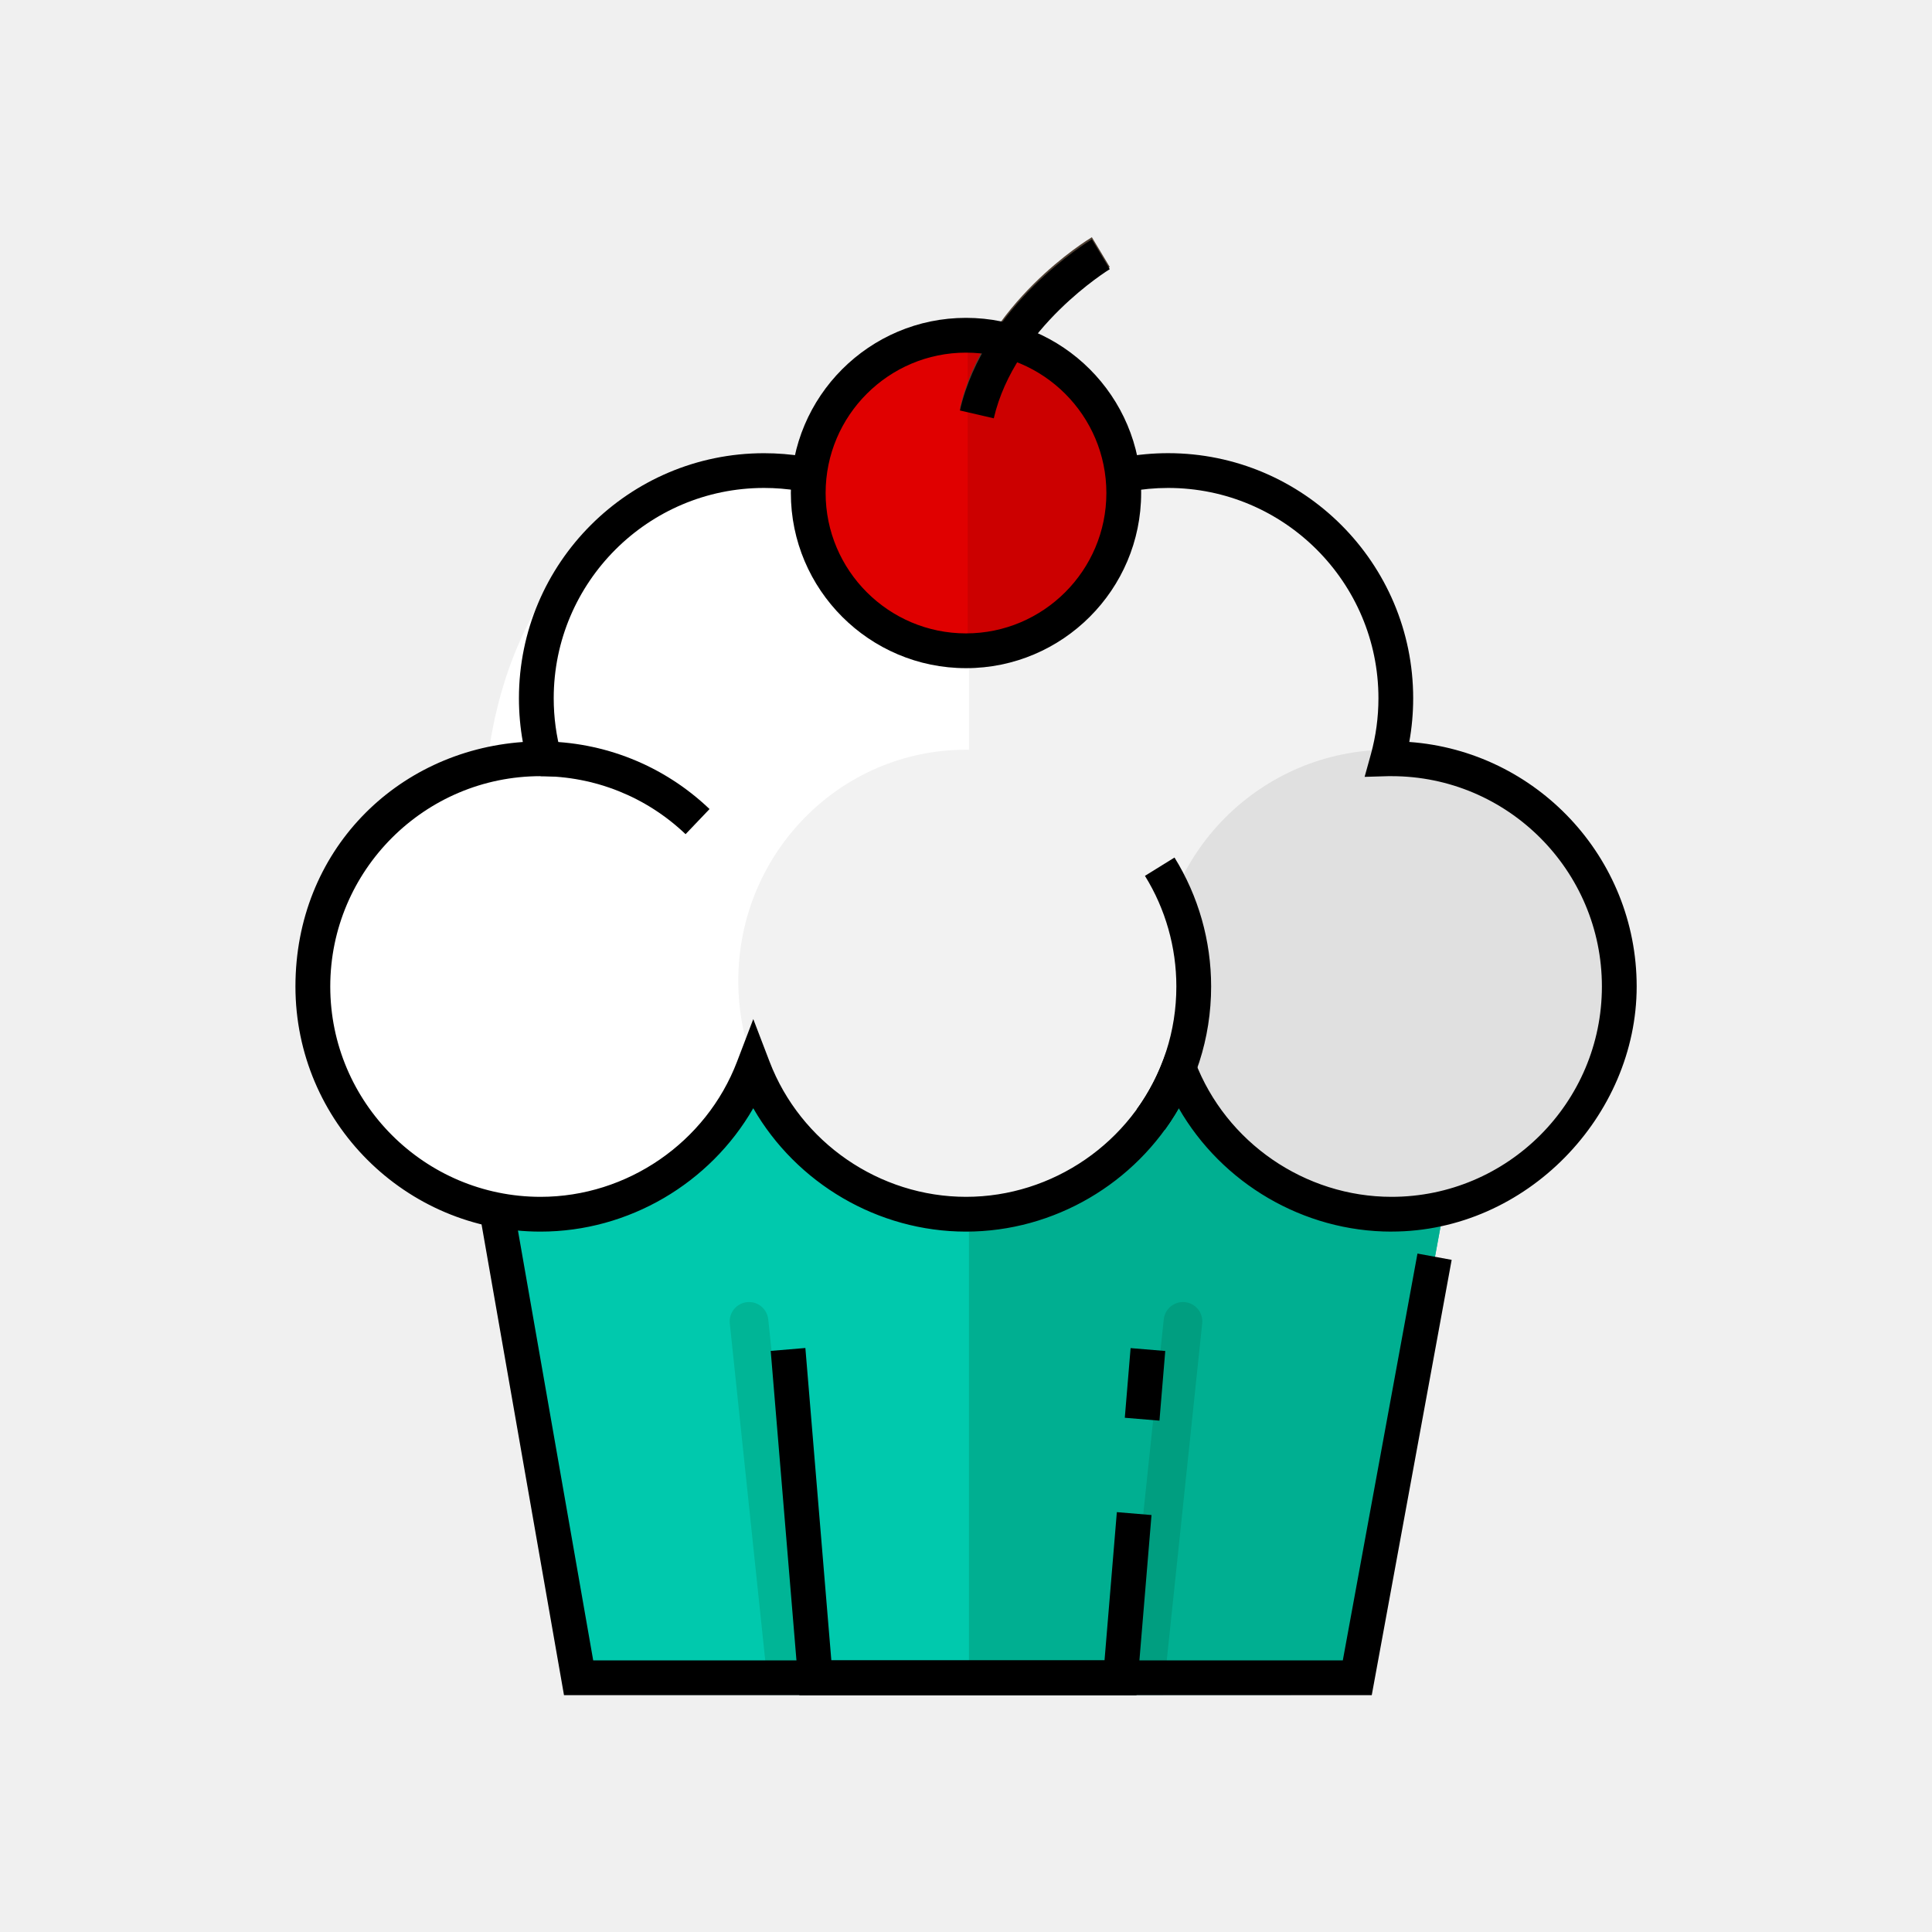
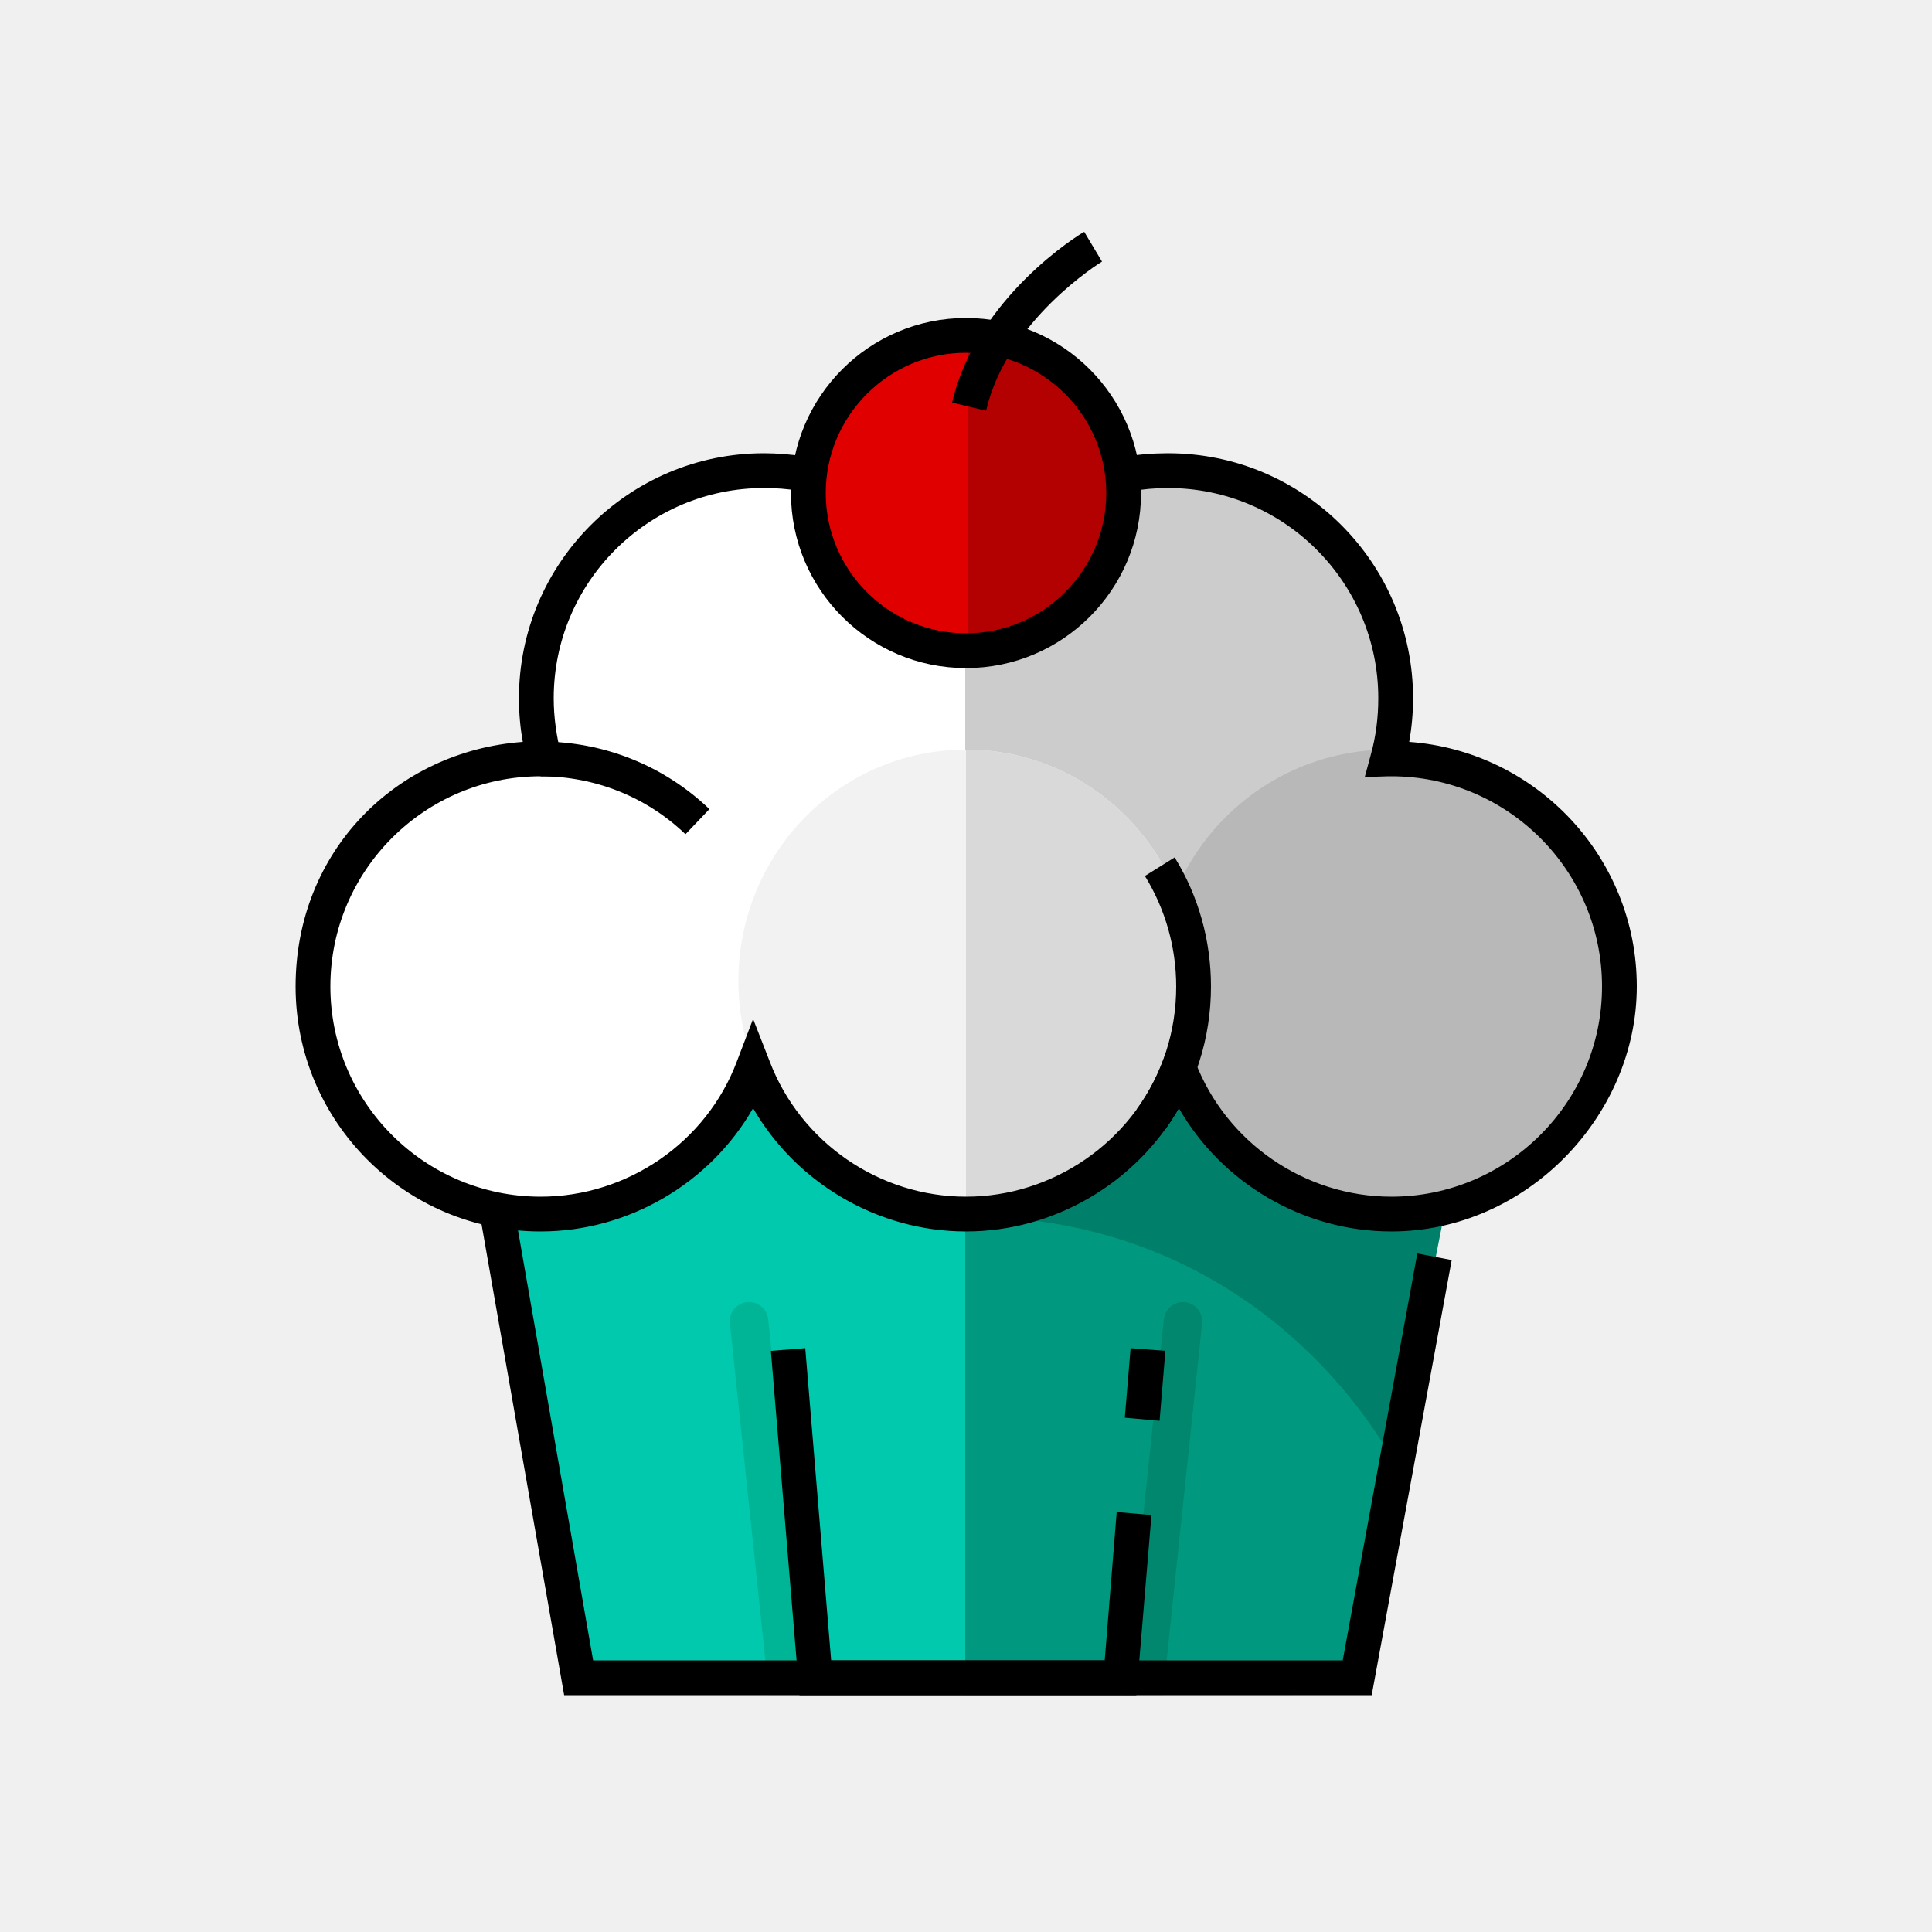
- <svg xmlns="http://www.w3.org/2000/svg" id="b" data-name="Finished icons" viewBox="0 0 500 500">
+ <svg xmlns="http://www.w3.org/2000/svg" version="1.2" viewBox="0 0 500 500">
  <defs>
-     <style>
-       .f {
-         fill: #00c9ad;
-       }
- 
-       .g {
-         fill: #fff;
-       }
- 
-       .h {
-         fill: #e0e0e0;
-       }
- 
-       .i {
-         fill: #f2f2f2;
-       }
- 
-       .j {
-         fill: #c00;
-       }
- 
-       .k {
-         fill: #00b596;
-       }
- 
-       .l {
-         fill: #009e80;
-       }
- 
-       .m {
-         fill: #00af91;
-       }
- 
-       .n {
-         clip-path: url(#d);
-       }
- 
-       .o {
-         clip-path: url(#e);
-       }
- 
-       .p {
-         fill: #e00000;
-       }
- 
-       .q {
-         fill: #4f4033;
-       }
- 
-       .r {
-         clip-path: url(#c);
-       }
-     </style>
-     <clipPath id="c">
-       <path class="f" d="M112.52,237.73h274.97l-33.99,184.6c-1.74,9.43-9.96,16.28-19.55,16.28h-167.78c-9.59,0-17.81-6.84-19.55-16.27l-34.1-184.61Z" />
+     <clipPath clipPathUnits="userSpaceOnUse" id="cp1">
+       <path d="m112.52 237.73h274.97l-33.99 184.6c-1.74 9.43-9.96 16.28-19.55 16.28h-167.78c-9.59 0-17.81-6.84-19.55-16.27z" />
    </clipPath>
-     <clipPath id="d">
-       <path class="g" d="M419.04,254.74c0,32.55-26.38,58.94-58.93,58.94-25.13,0-46.59-15.73-55.05-37.89-8.47,22.16-29.93,37.89-55.06,37.89s-46.59-15.73-55.06-37.89c-8.46,22.16-29.92,37.89-55.05,37.89-32.55,0-58.93-26.39-58.93-58.94s22.3-50.01,44.93-54.93c.33-.07,2.85-72.78,71.84-78.58,22.65-1.9,42.45,12.86,52.27,31.71,9.82-18.85,29.54-31.65,52.27-31.71,65.44-.17,58.2,70.16,56.82,75.15.34-.01,59.95,25.82,59.95,58.36Z" />
+     <clipPath clipPathUnits="userSpaceOnUse" id="cp2">
+       <path d="m419.04 254.74c0 32.55-26.38 58.94-58.93 58.94-25.13 0-46.59-15.73-55.05-37.89-8.47 22.16-29.93 37.89-55.06 37.89-25.13 0-46.59-15.73-55.06-37.89-8.46 22.16-29.92 37.89-55.05 37.89-32.55 0-58.93-26.39-58.93-58.94 0-32.55 22.3-50.01 44.93-54.93 0.33-0.07 2.85-72.78 71.84-78.58 22.65-1.9 42.45 12.86 52.27 31.71 9.82-18.85 29.54-31.65 52.27-31.71 65.44-0.17 58.2 70.16 56.82 75.15 0.34-0.01 59.95 25.82 59.95 58.36z" />
    </clipPath>
-     <clipPath id="e">
-       <circle class="p" cx="250" cy="127.03" r="40.83" />
+     <clipPath clipPathUnits="userSpaceOnUse" id="cp3">
+       <path d="m250 167.86c-22.58 0-40.83-18.25-40.83-40.83 0-22.58 18.25-40.83 40.83-40.83 22.58 0 40.83 18.25 40.83 40.83 0 22.58-18.25 40.83-40.83 40.83z" />
    </clipPath>
  </defs>
+   <style>
+ 		.s0 { fill: #00c9ad }
+ 		.s1 { fill: #00997f }
+ 		.s2 { fill: #00b596 }
+ 		.s3 { fill: #00876e }
+ 		.s4 { fill: #ffffff }
+ 		.s5 { fill: #cccccc }
+ 		.s6 { fill: #b8b8b8 }
+ 		.s7 { fill: #f2f2f2 }
+ 		.s8 { fill: #d9d9d9 }
+ 		.s9 { fill: #e00000 }
+ 		.s10 { fill: #b30000 }
+ 		.s11 { fill: #00806a }
+ 		.s12 { fill: #000000 }
+ 	</style>
  <g>
    <g>
-       <path class="f" d="M112.52,237.73h274.97l-33.99,184.6c-1.74,9.43-9.96,16.28-19.55,16.28h-167.78c-9.59,0-17.81-6.84-19.55-16.27l-34.1-184.61Z" />
-       <g class="r">
-         <rect class="m" x="250.77" y="-.56" width="171.94" height="549.92" />
+       <path class="s0" d="m112.5 237.7h275l-34 184.6c-1.7 9.5-10 16.3-19.5 16.3h-167.8c-9.6 0-17.8-6.8-19.6-16.3z" />
+       <g id="Clip-Path" clip-path="url(#cp1)">
        <g>
-           <path class="k" d="M207.64,478.17c-2.53,0-4.7-1.91-4.97-4.48l-13.8-131.19c-.29-2.75,1.7-5.21,4.45-5.5,2.74-.3,5.21,1.7,5.5,4.45l13.8,131.19c.29,2.75-1.7,5.21-4.45,5.5-.18.02-.35.03-.53.03Z" />
-           <path class="l" d="M292.36,478.17c-.17,0-.35,0-.53-.03-2.75-.29-4.74-2.75-4.45-5.5l13.8-131.19c.29-2.75,2.75-4.74,5.5-4.45,2.75.29,4.74,2.75,4.45,5.5l-13.8,131.19c-.27,2.57-2.44,4.48-4.97,4.48Z" />
+           <path fill-rule="evenodd" class="s1" d="m249.8 0.4h171.9v550h-171.9z" />
+           <g>
+             <path class="s2" d="m207.6 478.2c-2.5 0-4.7-1.9-4.9-4.5l-13.8-131.2c-0.3-2.8 1.7-5.2 4.4-5.5 2.8-0.3 5.2 1.7 5.5 4.4l13.8 131.2c0.3 2.8-1.7 5.2-4.4 5.5q-0.3 0.1-0.6 0.1z" />
+             <path class="s3" d="m292.4 478.2q-0.3 0-0.6-0.1c-2.7-0.2-4.7-2.7-4.4-5.5l13.8-131.1c0.3-2.8 2.7-4.8 5.5-4.5 2.7 0.3 4.7 2.8 4.4 5.5l-13.8 131.2c-0.2 2.6-2.4 4.5-4.9 4.5z" />
+           </g>
        </g>
      </g>
    </g>
    <g>
      <g>
-         <path class="g" d="M419.04,254.74c0,32.55-26.38,58.94-58.93,58.94-25.13,0-46.59-15.73-55.05-37.89-8.47,22.16-29.93,37.89-55.06,37.89s-46.59-15.73-55.06-37.89c-8.46,22.16-29.92,37.89-55.05,37.89-32.55,0-58.93-26.39-58.93-58.94s22.3-50.01,44.93-54.93c.33-.07,2.85-72.78,71.84-78.58,22.65-1.9,42.45,12.86,52.27,31.71,9.82-18.85,29.54-31.65,52.27-31.71,65.44-.17,58.2,70.16,56.82,75.15.34-.01,59.95,25.82,59.95,58.36Z" />
-         <g class="n">
-           <rect class="i" x="250.77" y="46.47" width="195.79" height="411.46" />
+         <path class="s4" d="m419 254.7c0 32.6-26.3 59-58.9 59-25.1 0-46.6-15.8-55-37.9-8.5 22.2-30 37.9-55.1 37.9-25.1 0-46.6-15.8-55.1-37.9-8.4 22.2-29.9 37.9-55 37.9-32.6 0-58.9-26.4-58.9-59 0-32.5 30.5-62.1 58.8-58.9 0.3 0.1-12.2-69.7 57.9-74.6 22.7-1.6 42.5 12.9 52.3 31.7 9.8-18.8 29.5-31.6 52.3-31.7 32.3-0.1 63.4 27.5 57.7 74.6 46.1 2.9 59 42.5 59 58.9z" />
+         <g id="Clip-Path" clip-path="url(#cp2)">
+           <path fill-rule="evenodd" class="s5" d="m249.8 53.5h195.8v411.4h-195.8z" />
        </g>
      </g>
      <g>
-         <circle class="g" cx="140.56" cy="253.85" r="59.82" />
-         <circle class="h" cx="359.44" cy="253.85" r="59.82" />
+         <path fill-rule="evenodd" class="s4" d="m140.6 313.7c-33.1 0-59.9-26.8-59.9-59.8 0-33.1 26.8-59.9 59.9-59.9 33 0 59.8 26.8 59.8 59.9 0 33-26.8 59.8-59.8 59.8z" />
+         <path fill-rule="evenodd" class="s6" d="m359.4 313.7c-33 0-59.8-26.8-59.8-59.8 0-33.1 26.8-59.9 59.8-59.9 33.1 0 59.9 26.8 59.9 59.9 0 33-26.8 59.8-59.9 59.8z" />
      </g>
-       <ellipse class="i" cx="250" cy="253.85" rx="58.93" ry="59.82" />
+       <path fill-rule="evenodd" class="s7" d="m250 313.7c-32.6 0-58.9-26.8-58.9-59.8 0-33.1 26.3-59.9 58.9-59.9 32.6 0 58.9 26.8 58.9 59.9 0 33-26.3 59.8-58.9 59.8z" />
+       <path id="Layer copy" fill-rule="evenodd" class="s8" d="m308.9 253.9c0 33-26.3 59.8-58.9 59.8v-119.7c32.6 0 58.9 26.8 58.9 59.9z" />
    </g>
    <g>
-       <circle class="p" cx="250" cy="127.03" r="40.83" />
-       <g class="o">
-         <rect class="j" x="250.44" y="39.84" width="92.76" height="164.32" />
+       <path fill-rule="evenodd" class="s9" d="m250 167.9c-22.6 0-40.8-18.3-40.8-40.9 0-22.5 18.2-40.8 40.8-40.8 22.6 0 40.8 18.3 40.8 40.8 0 22.6-18.2 40.9-40.8 40.9z" />
+       <g id="Clip-Path" clip-path="url(#cp3)">
+         <g>
+           <path fill-rule="evenodd" class="s10" d="m250.4 39.8h92.8v164.4h-92.8z" />
+         </g>
      </g>
    </g>
-     <path class="q" d="M257.19,107.7l-8.77-2.03c6.31-27.27,33.01-43.6,34.15-44.28l4.64,7.71c-.24.15-24.58,15.1-30.02,38.6Z" />
+     <path id="Shape 1" class="s11" d="m250 314.8c32.3 0 48.9-19.7 56-37.9 17.1 46.1 68 36.1 68 36.1l-13 66c0 0-31.4-64.2-111-64.2z" />
  </g>
  <g>
    <g>
-       <polygon points="355.01 438.7 145.96 438.7 124.3 315.01 133.17 313.46 153.52 429.7 347.52 429.7 366.84 324.42 375.69 326.05 355.01 438.7" />
-       <polygon points="294.13 438.7 206.87 438.7 199.46 349.61 208.43 348.86 215.15 429.7 285.85 429.7 289.04 391.34 298.01 392.09 294.13 438.7" />
-       <rect x="287.26" y="353.75" width="18.09" height="9" transform="translate(-85.27 623.83) rotate(-85.24)" />
+       <path fill-rule="evenodd" class="s12" d="m355 438.7h-209l-21.7-123.7 8.9-1.5 20.3 116.2h194l19.3-105.3 8.9 1.7-20.7 112.6z" />
+       <path fill-rule="evenodd" class="s12" d="m294.1 438.7h-87.2l-7.4-89.1 8.9-0.7 6.7 80.8h70.8l3.1-38.4 9 0.8-3.9 46.6z" />
+       <path fill-rule="evenodd" class="s12" d="m291.1 366.9l1.5-18 9 0.7-1.5 18.1z" />
    </g>
    <g>
-       <path d="M360.11,318.74c-22.83,0-43.88-12.51-55.05-31.93-11.18,19.43-32.24,31.93-55.06,31.93s-43.88-12.51-55.06-31.93c-11.17,19.43-32.23,31.93-55.05,31.93-34.98,0-63.43-28.46-63.43-63.44s26-60.91,58.85-63.27c-.67-3.71-1.01-7.5-1.01-11.31,0-34.98,28.46-63.43,63.43-63.43,3.46,0,6.92.28,10.31.83l-1.45,8.88c-2.91-.48-5.89-.72-8.86-.72-30.01,0-54.43,24.42-54.43,54.43,0,4.92.66,9.79,1.95,14.46l1.63,5.88-6.1-.18c-.29,0-.59,0-.88,0-30.01,0-54.43,24.42-54.43,54.43s24.42,54.44,54.43,54.44c22.42,0,42.86-14.06,50.85-35l4.2-11,4.21,11c8,20.93,28.44,35,50.86,35s42.86-14.06,50.86-35l4.21-11,4.2,11c7.99,20.93,28.42,35,50.85,35,30.01,0,54.43-24.42,54.43-54.44s-24.42-54.43-54.43-54.43c-.3,0-.59,0-.88,0l-6.1.18,1.63-5.88c1.29-4.67,1.95-9.54,1.95-14.46,0-30.01-24.42-54.43-54.43-54.43-3.35,0-6.7.31-9.97.91l-1.64-8.85c3.8-.7,7.71-1.06,11.6-1.06,34.98,0,63.43,28.45,63.43,63.43,0,3.81-.34,7.6-1.01,11.31,32.84,2.36,58.85,29.83,58.85,63.27s-28.45,63.44-63.43,63.44Z" />
-       <path d="M301.49,292.36l-7.3-5.26c6.7-9.3,10.25-20.29,10.25-31.8,0-10.15-2.81-20.05-8.13-28.63l7.65-4.74c6.2,10,9.48,21.54,9.48,33.37,0,13.4-4.13,26.22-11.95,37.06Z" />
-       <path d="M177.43,215.89c-10.16-9.69-23.5-15.02-37.55-15.02v-9c16.37,0,31.91,6.22,43.75,17.51l-6.21,6.51Z" />
+       <path class="s12" d="m360.1 318.7c-22.8 0-43.9-12.5-55-31.9-11.2 19.4-32.3 31.9-55.1 31.9-22.8 0-43.9-12.5-55.1-31.9-11.1 19.4-32.2 31.9-55 31.9-35 0-63.4-28.4-63.4-63.4 0-35 26-60.9 58.8-63.3q-1-5.5-1-11.3c0-35 28.5-63.4 63.4-63.4 3.5 0 6.9 0.3 10.3 0.8l-1.4 8.9c-2.9-0.5-5.9-0.7-8.9-0.7-30 0-54.4 24.4-54.4 54.4 0 4.9 0.7 9.8 1.9 14.5l1.7 5.8-6.1-0.1q-0.5 0-0.9 0c-30 0-54.4 24.4-54.4 54.4 0 30 24.4 54.4 54.4 54.4 22.4 0 42.9-14 50.8-35l4.2-11 4.3 11c8 21 28.4 35 50.8 35 22.4 0 42.9-14 50.9-35l4.2-11 4.2 11c8 21 28.4 35 50.8 35 30 0 54.5-24.4 54.5-54.4 0-30-24.5-54.4-54.5-54.4q-0.4 0-0.8 0l-6.1 0.2 1.6-5.9c1.3-4.7 1.9-9.6 1.9-14.5 0-30-24.4-54.4-54.4-54.4-3.3 0-6.7 0.3-10 0.9l-1.6-8.9c3.8-0.7 7.7-1 11.6-1 35 0 63.4 28.4 63.4 63.4q0 5.7-1 11.3c32.9 2.4 58.9 29.9 58.9 63.3 0 33.4-28.5 63.4-63.5 63.4z" />
+       <path class="s12" d="m301.5 292.4l-7.3-5.3c6.7-9.3 10.2-20.3 10.2-31.8 0-10.1-2.8-20-8.1-28.6l7.7-4.8c6.2 10 9.4 21.6 9.4 33.4 0 13.4-4.1 26.2-11.9 37.1z" />
+       <path class="s12" d="m177.4 215.9c-10.1-9.7-23.5-15-37.5-15v-9c16.3 0 31.9 6.2 43.7 17.5l-6.2 6.5z" />
    </g>
-     <path d="M250,172.92c-25,0-45.33-20.34-45.33-45.33s20.33-45.33,45.33-45.33,45.33,20.34,45.33,45.33-20.33,45.33-45.33,45.33ZM250,91.26c-20.03,0-36.33,16.3-36.33,36.33s16.3,36.33,36.33,36.33,36.33-16.3,36.33-36.33-16.3-36.33-36.33-36.33Z" />
-     <path d="M257.19,108.26l-8.77-2.03c6.31-27.27,33.01-43.6,34.15-44.28l4.64,7.71c-.24.15-24.58,15.1-30.02,38.6Z" />
+     <path class="s12" d="m250 172.9c-25 0-45.3-20.3-45.3-45.3 0-25 20.3-45.3 45.3-45.3 25 0 45.3 20.3 45.3 45.3 0 25-20.3 45.3-45.3 45.3zm0-81.6c-20 0-36.3 16.3-36.3 36.3 0 20 16.3 36.3 36.3 36.3 20 0 36.3-16.3 36.3-36.3 0-20-16.3-36.3-36.3-36.3z" />
+     <path class="s12" d="m255.2 106.3l-8.8-2.1c6.3-27.2 33-43.6 34.2-44.2l4.6 7.7c-0.2 0.1-24.6 15.1-30 38.6z" />
  </g>
</svg>
